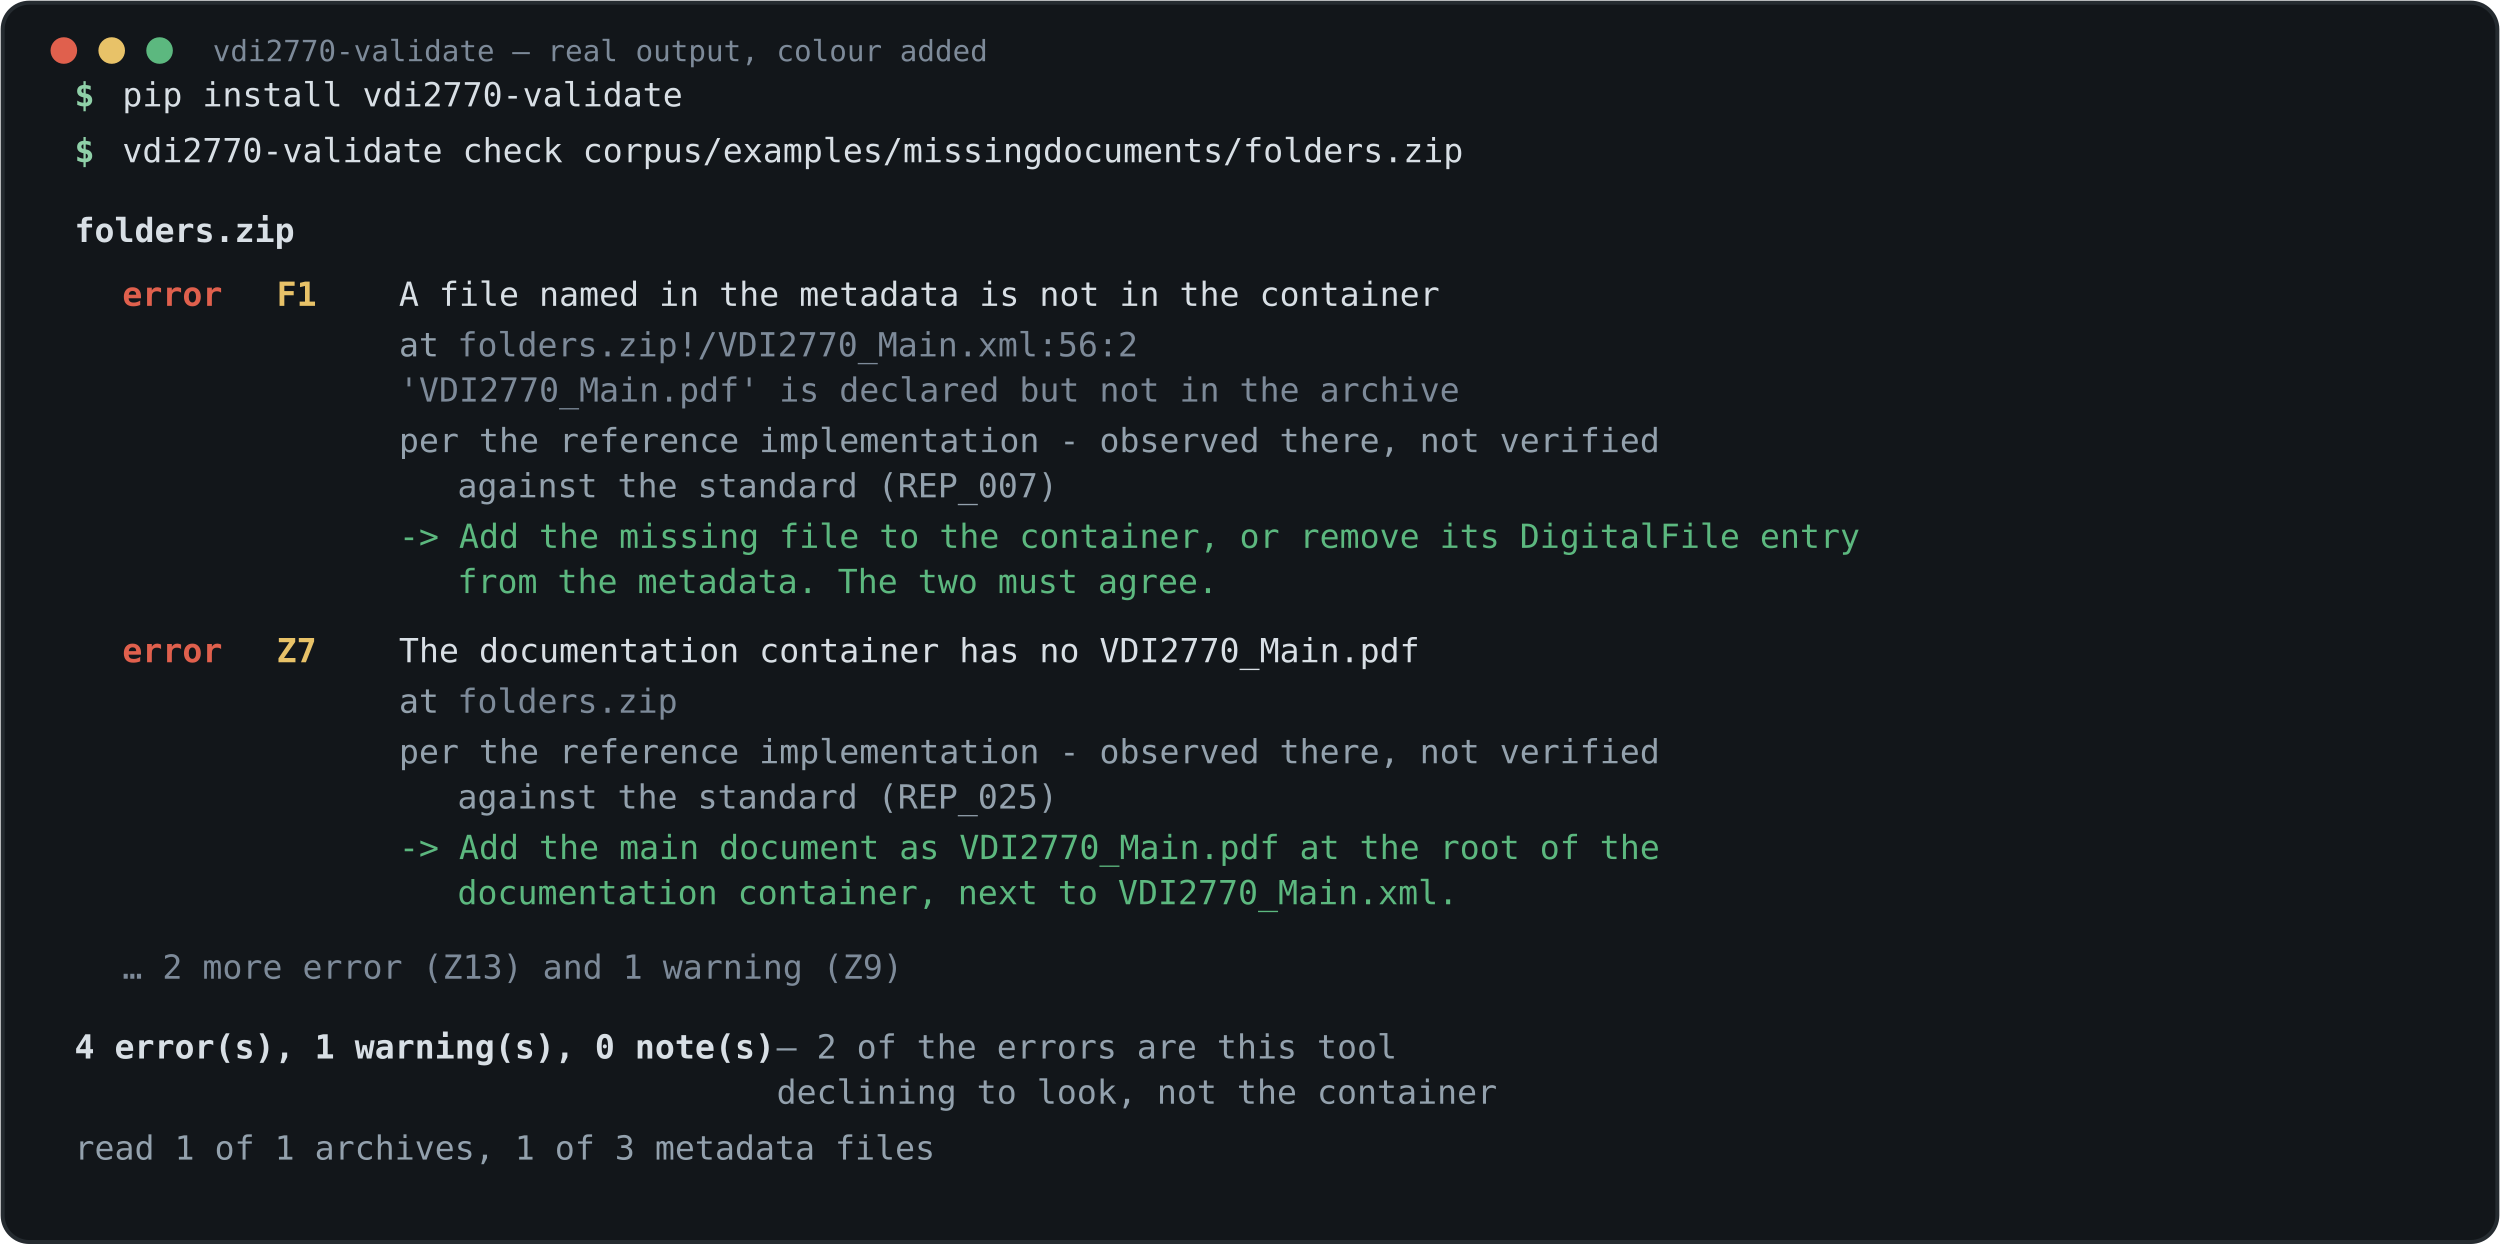
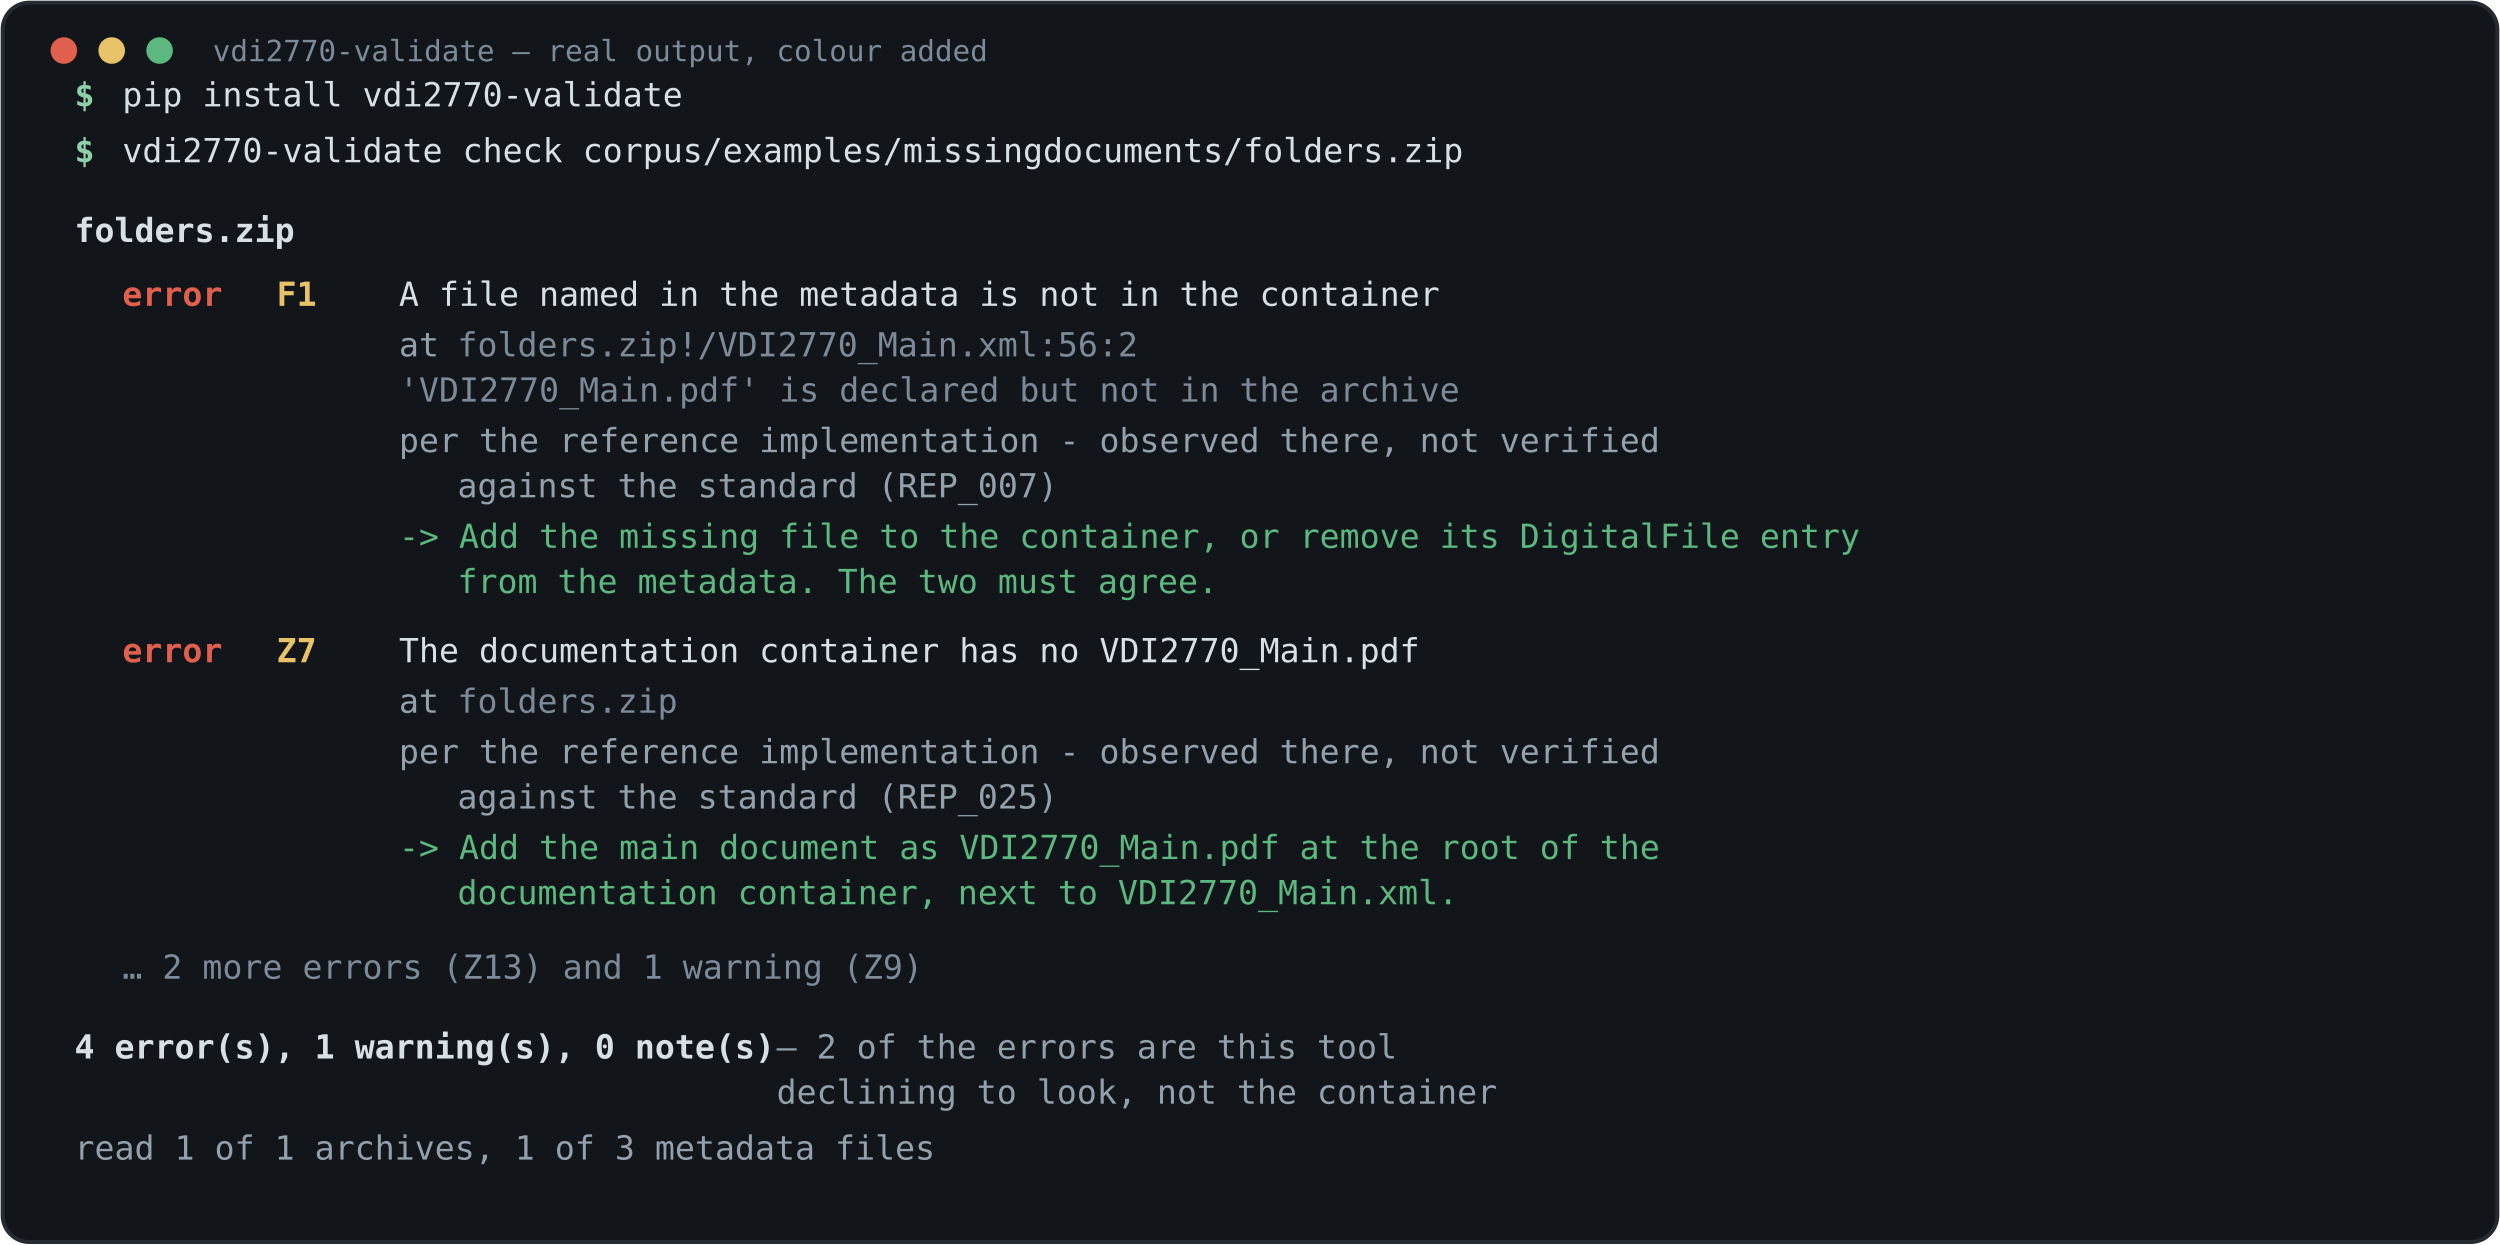
<svg xmlns="http://www.w3.org/2000/svg" viewBox="0 0 940 468" role="img" aria-label="Real vdi2770-validate output on a container that ships in this repository: error F1, a file named in the metadata is not in the container, with the line it is declared on and how to fix it; error Z7, the documentation container has no VDI2770_Main.pdf, with its remedy">
  <rect x="1" y="1" width="938" height="466" rx="10" fill="#12161a" stroke="#252b30" stroke-width="1.5" />
  <circle cx="24" cy="19" r="5" fill="#e0604d" />
  <circle cx="42" cy="19" r="5" fill="#e8c268" />
  <circle cx="60" cy="19" r="5" fill="#5cb87f" />
  <text x="80" y="23" font-family="ui-monospace,SFMono-Regular,Menlo,Consolas,monospace" font-size="11" fill="#7d8a99">vdi2770-validate — real output, colour added</text>
  <text y="40" font-family="ui-monospace,SFMono-Regular,Menlo,Consolas,monospace" font-size="12.5" xml:space="preserve">
    <tspan x="28" fill="#8fd0a8" font-weight="700">$ </tspan>
    <tspan x="46" fill="#d8dfe5">pip install vdi2770-validate</tspan>
  </text>
  <text y="61" font-family="ui-monospace,SFMono-Regular,Menlo,Consolas,monospace" font-size="12.5" xml:space="preserve">
    <tspan x="28" fill="#8fd0a8" font-weight="700">$ </tspan>
    <tspan x="46" fill="#d8dfe5">vdi2770-validate check corpus/examples/missingdocuments/folders.zip</tspan>
  </text>
  <text y="91" font-family="ui-monospace,SFMono-Regular,Menlo,Consolas,monospace" font-size="12.5" xml:space="preserve">
    <tspan x="28" fill="#d8dfe5" font-weight="700">folders.zip</tspan>
  </text>
  <text y="115" font-family="ui-monospace,SFMono-Regular,Menlo,Consolas,monospace" font-size="12.5" xml:space="preserve">
    <tspan x="46" fill="#e0604d" font-weight="700">error </tspan>
    <tspan x="104" fill="#e8c268" font-weight="700">F1 </tspan>
    <tspan x="150" fill="#d8dfe5">A file named in the metadata is not in the container</tspan>
  </text>
  <text y="134" font-family="ui-monospace,SFMono-Regular,Menlo,Consolas,monospace" font-size="12.5" xml:space="preserve">
    <tspan x="150" fill="#93a1ad">at </tspan>
    <tspan x="172" fill="#7d8a99">folders.zip!/VDI2770_Main.xml:56:2</tspan>
  </text>
  <text y="151" font-family="ui-monospace,SFMono-Regular,Menlo,Consolas,monospace" font-size="12.5" xml:space="preserve">
    <tspan x="150" fill="#7d8a99">'VDI2770_Main.pdf' is declared but not in the archive</tspan>
  </text>
  <text y="170" font-family="ui-monospace,SFMono-Regular,Menlo,Consolas,monospace" font-size="12.5" xml:space="preserve">
    <tspan x="150" fill="#93a1ad">per the reference implementation - observed there, not verified</tspan>
  </text>
  <text y="187" font-family="ui-monospace,SFMono-Regular,Menlo,Consolas,monospace" font-size="12.5" xml:space="preserve">
    <tspan x="172" fill="#93a1ad">against the standard (REP_007)</tspan>
  </text>
  <text y="206" font-family="ui-monospace,SFMono-Regular,Menlo,Consolas,monospace" font-size="12.5" xml:space="preserve">
    <tspan x="150" fill="#5cb87f">-&gt; Add the missing file to the container, or remove its DigitalFile entry</tspan>
  </text>
  <text y="223" font-family="ui-monospace,SFMono-Regular,Menlo,Consolas,monospace" font-size="12.5" xml:space="preserve">
    <tspan x="172" fill="#5cb87f">from the metadata. The two must agree.</tspan>
  </text>
  <text y="249" font-family="ui-monospace,SFMono-Regular,Menlo,Consolas,monospace" font-size="12.5" xml:space="preserve">
    <tspan x="46" fill="#e0604d" font-weight="700">error </tspan>
    <tspan x="104" fill="#e8c268" font-weight="700">Z7 </tspan>
    <tspan x="150" fill="#d8dfe5">The documentation container has no VDI2770_Main.pdf</tspan>
  </text>
  <text y="268" font-family="ui-monospace,SFMono-Regular,Menlo,Consolas,monospace" font-size="12.5" xml:space="preserve">
    <tspan x="150" fill="#93a1ad">at </tspan>
    <tspan x="172" fill="#7d8a99">folders.zip</tspan>
  </text>
  <text y="287" font-family="ui-monospace,SFMono-Regular,Menlo,Consolas,monospace" font-size="12.5" xml:space="preserve">
    <tspan x="150" fill="#93a1ad">per the reference implementation - observed there, not verified</tspan>
  </text>
  <text y="304" font-family="ui-monospace,SFMono-Regular,Menlo,Consolas,monospace" font-size="12.5" xml:space="preserve">
    <tspan x="172" fill="#93a1ad">against the standard (REP_025)</tspan>
  </text>
  <text y="323" font-family="ui-monospace,SFMono-Regular,Menlo,Consolas,monospace" font-size="12.5" xml:space="preserve">
    <tspan x="150" fill="#5cb87f">-&gt; Add the main document as VDI2770_Main.pdf at the root of the</tspan>
  </text>
  <text y="340" font-family="ui-monospace,SFMono-Regular,Menlo,Consolas,monospace" font-size="12.5" xml:space="preserve">
    <tspan x="172" fill="#5cb87f">documentation container, next to VDI2770_Main.xml.</tspan>
  </text>
  <text y="368" font-family="ui-monospace,SFMono-Regular,Menlo,Consolas,monospace" font-size="12.5" xml:space="preserve">
-     <tspan x="46" fill="#7d8a99">… 2 more error (Z13) and 1 warning (Z9)</tspan>
+     <tspan x="46" fill="#7d8a99">… 2 more errors (Z13) and 1 warning (Z9)</tspan>
  </text>
  <text y="398" font-family="ui-monospace,SFMono-Regular,Menlo,Consolas,monospace" font-size="12.5" xml:space="preserve">
    <tspan x="28" fill="#d8dfe5" font-weight="700">4 error(s), 1 warning(s), 0 note(s) </tspan>
    <tspan x="292" fill="#93a1ad">— 2 of the errors are this tool</tspan>
  </text>
  <text y="415" font-family="ui-monospace,SFMono-Regular,Menlo,Consolas,monospace" font-size="12.5" xml:space="preserve">
    <tspan x="292" fill="#93a1ad">declining to look, not the container</tspan>
  </text>
  <text y="436" font-family="ui-monospace,SFMono-Regular,Menlo,Consolas,monospace" font-size="12.5" xml:space="preserve">
    <tspan x="28" fill="#93a1ad">read 1 of 1 archives, 1 of 3 metadata files</tspan>
  </text>
</svg>
